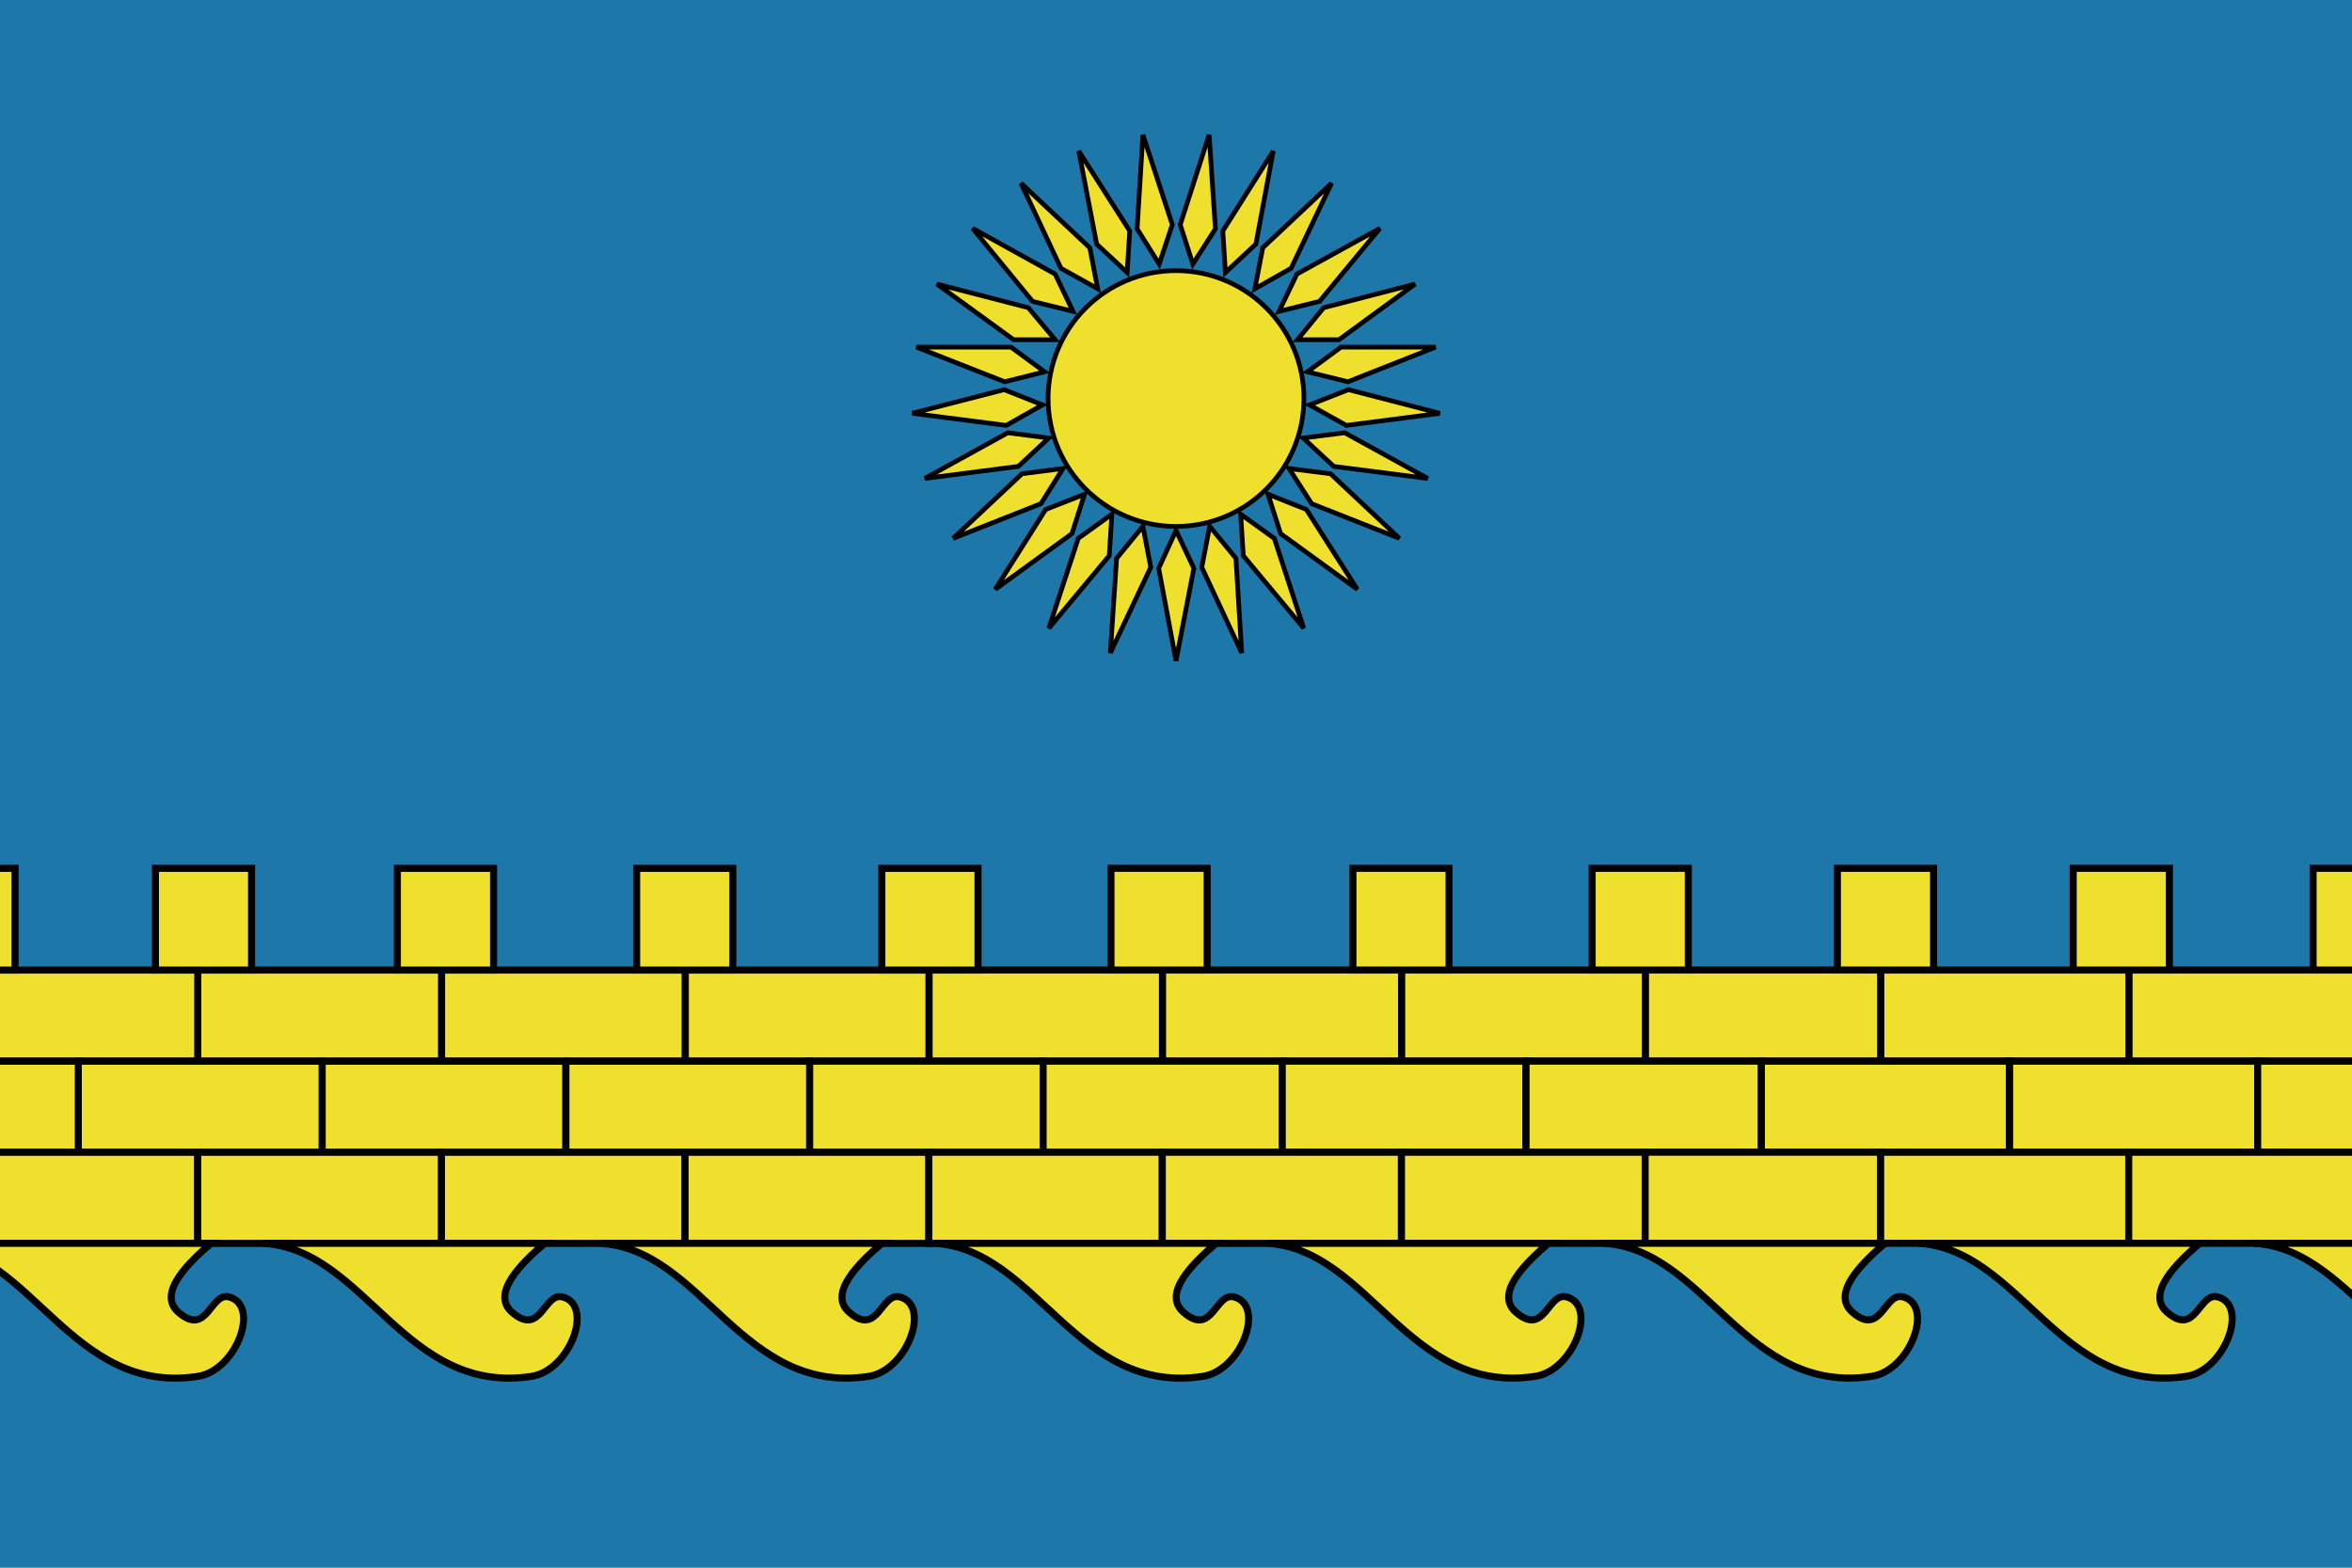
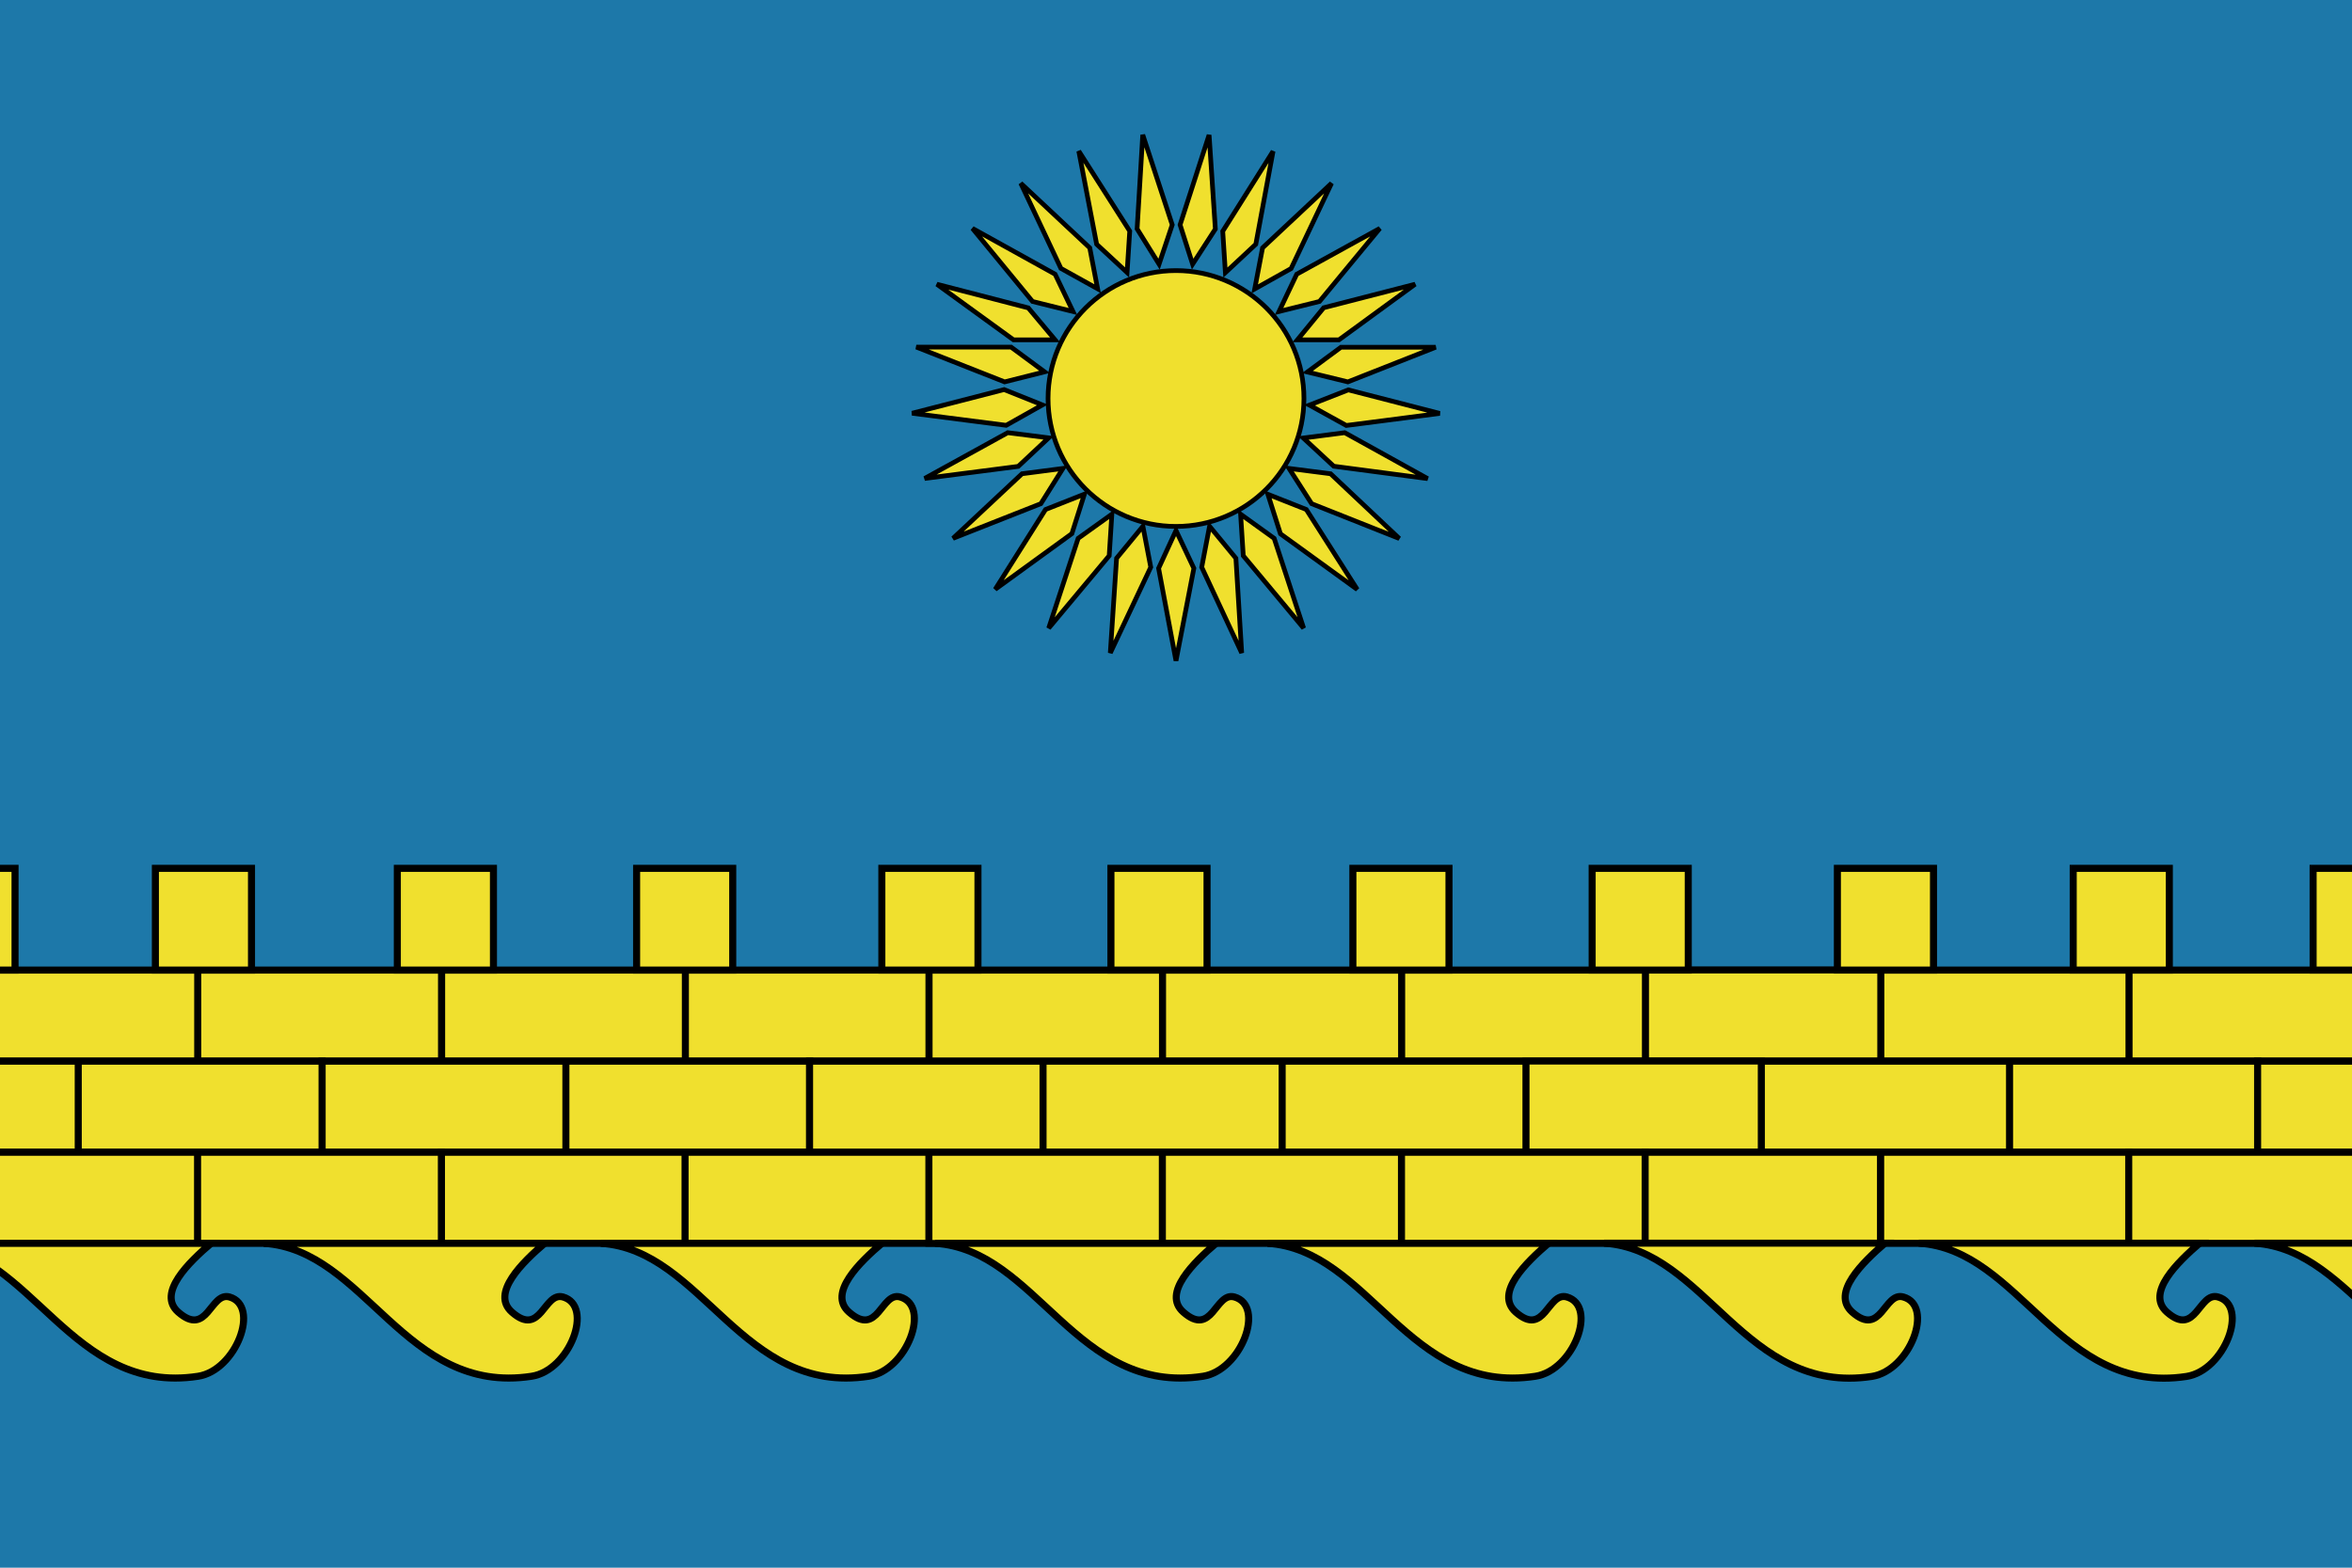
- <svg xmlns="http://www.w3.org/2000/svg" width="1500" height="1e3" enable-background="new 0 0 283.5 355.9" version="1.1" viewBox="0 0 1500 1e3" xml:space="preserve">
-   <g>
-     <rect width="1500" height="1e3" style="fill:#1d78a9" />
-     <path d="m1893.3 816.16h-0.298 0.298-0.298zm312.14-85.86c-0.298 0.596-0.596 0.894-1.192 1.491-8.646-5.366-16.695-8.944-24.148-9.242-2.981-1.789-4.77-5.664-5.963-10.136 10.136 2.385 20.869 8.944 31.303 17.887zm-89.736 82.879c0.298 1.192-0.298 2.981-1.789 3.876 3.577 4.77 7.453 9.54 11.031 14.608 3.577-0.596 7.155-0.894 10.434-1.491l11.329-2.087 15.502-3.279-11.627-13.714-31.005 2.087c-0.596 0.894-1.192 1.192-2.087 1.491l-0.894-1.192zm-23.254 1.491s0 3.279-2.087 4.472c3.279 5.068 6.559 10.136 9.838 15.204 7.155-0.596 14.012-1.491 20.571-2.385-3.279-4.77-6.559-9.838-9.838-14.608-2.385 0-6.559 0.596-6.559-3.578-2.683 0.298-5.664 0.298-8.348 0.596-0.298 0.894-1.192 1.789-2.385 2.087zm-11.329 0.596c-2.981 0-5.963 0.298-8.944 0.298-0.596 0.894-1.491 1.789-2.683 1.789l-0.894-1.491c0.298 0.596 0 3.578-2.683 4.472 2.981 5.366 5.963 10.732 8.944 16.397 7.155-0.596 14.31-0.894 21.167-1.789-2.683-5.068-5.664-10.136-8.348-15.204-2.087-0.298-7.751 0-6.559-4.472zm-113.29 2.087c0.298 2.087-1.192 3.876-3.578 3.876 0.596 5.664 1.192 11.627 1.491 17.291 7.453 0 14.906 0.298 22.359 0.298-0.596-5.963-1.192-11.627-1.789-17.589-2.385 0-5.068-0.894-4.472-3.876h-10.434c-0.596 0.596-1.491 0.894-2.981 0.894v-0.894zm-6.857 3.876c-2.683 0-4.472-1.192-4.174-3.876h-11.031c-0.596 0.298-1.491 0.596-2.385 0.596-0.298 2.087-2.385 2.683-4.472 2.683-0.298 5.664-0.298 11.627-0.298 17.291 7.453 0.298 14.906 0.298 22.359 0.596v-17.291zm32.197-3.876c0.298 2.087-1.192 3.876-3.279 3.876 1.192 5.963 2.385 11.925 3.578 17.589 7.453 0 14.906 0 22.359-0.298-1.192-5.963-2.385-11.627-3.876-17.589-2.385 0-5.366-0.596-4.77-3.876h-10.434c-0.596 0.596-1.491 1.192-2.683 1.192l-0.298-1.192h-0.596zm25.042-0.298c0.298 2.087-1.192 3.876-2.981 3.876 1.789 5.963 3.578 11.627 5.664 17.589 7.453 0 14.906-0.298 22.061-0.596-1.789-5.664-3.876-11.329-5.664-16.993-2.385 0-5.664-0.596-5.068-4.174-3.578 0-6.857 0-10.434 0.298-0.596 0.596-1.491 1.192-2.683 1.192l-0.298-1.192zm25.341-0.596c0.298 0.596-0.298 3.876-2.981 4.174 2.385 5.664 4.77 11.329 7.155 16.993 7.453-0.298 14.608-0.596 21.763-1.192-2.385-5.366-4.77-11.031-7.155-16.397-2.087 0-6.261 0-5.366-4.174-3.279 0-6.559 0.298-9.838 0.298-0.596 0.894-1.789 1.491-2.981 1.491zm-174.4-0.894c-0.298 2.981-3.876 2.981-5.664 2.981-1.789 5.068-3.876 10.434-5.664 15.502 7.155 0.596 14.31 0.894 21.465 1.491 1.789-5.366 3.876-10.732 5.664-16.099-1.789 0-3.279-1.789-2.981-3.578-3.279-0.298-6.559-0.298-9.838-0.596-0.596 0.298-1.789 0.298-2.981 0.298zm-11.329-1.789c0.298 1.491-0.298 3.876 2.683 4.77-2.385 5.068-4.77 10.136-7.155 15.204-7.155-0.596-14.31-0.894-21.167-1.491 2.683-5.664 5.366-11.031 8.049-16.695 2.087 0 5.664 0.596 6.261-2.981h1.192c3.876 0.298 10.434 1.192 10.136 1.192zm35.477 2.683c-0.298 2.683-2.981 2.981-4.77 2.981-1.491 5.366-2.683 11.031-4.174 16.397 7.155 0.298 14.608 0.894 22.061 1.192 1.192-5.366 2.683-10.732 3.876-16.099-2.087 0-3.876-2.087-3.279-4.174-3.876 0-8.049-0.298-11.925-0.298h-1.789zm24.744 0.298v0.298zm0 1.192c-0.298 2.087-2.385 2.683-4.472 2.683-0.596 5.366-1.491 10.732-2.087 16.397 7.453 0.298 14.608 0.596 22.061 0.894 0.596-5.664 1.491-11.329 2.087-17.291-2.087 0-3.578-1.491-3.578-3.578-3.578 0-7.155 0-10.732-0.298-0.894 0.596-1.789 1.192-3.279 1.192zm-83.177-6.559c-1.789-0.596-6.857 0.596-11.627-4.472l-59.029 0.298c0.298 2.385-2.385 4.472-6.559 5.963-21.167 7.155-11.925 10.434 6.857 12.521 18.484 2.087 39.949 4.174 62.904 5.963 3.279-5.664 6.261-11.031 9.54-16.695-2.087-1.192-1.491-3.279-2.087-3.578zm324.66-1.491 11.925 12.521c16.099-4.174 43.824-12.223 53.066-25.042 11.925-16.397 7.453-39.352-6.559-53.066 1.491-5.366-1.789-11.031-6.559-11.031-9.242 0-9.242 16.695 0 16.695 1.491 0 2.981-0.596 4.174-1.789 10.434 12.819 11.925 29.216 2.385 42.334-8.944 11.627-35.477 16.695-58.432 19.378zm-83.773-16.993c14.608 0 13.714-1.192 13.714 4.472 0 0.894-0.894 1.789-1.789 1.789-14.608 0-13.714 1.192-13.714-4.472 0.298-1.192 0.894-1.789 1.789-1.789zm19.974 0c14.608 0 13.714-1.192 13.714 4.472 0 0.894-0.894 1.789-1.789 1.789-14.608 0-13.714 1.192-13.714-4.472 0-1.192 0.596-1.789 1.789-1.789zm19.676 0c14.608 0 13.714-1.192 13.714 4.472 0 0.894-0.894 1.789-1.789 1.789-14.608 0-13.714 1.192-13.714-4.472 0-1.192 0.894-1.789 1.789-1.789zm-181.56-5.664c11.031 0 11.031 11.627 0 11.627-11.329 0-11.329-11.627 0-11.627zm20.869 0c11.031 0 11.031 11.627 0 11.627s-11.031-11.627 0-11.627zm21.167 0c11.031 0 11.031 11.627 0 11.627s-11.031-11.627 0-11.627zm21.167 0c11.031 0 11.031 11.627 0 11.627s-11.031-11.627 0-11.627zm21.167 0c11.031 0 11.031 11.627 0 11.627-11.329 0-11.329-11.627 0-11.627zm20.869 0c11.031 0 11.031 11.627 0 11.627s-11.031-11.627 0-11.627zm21.167 0c11.031 0 11.031 11.627 0 11.627-11.031 0-11.031-11.627 0-11.627zm-231.64 3.578c14.608 0 13.714-1.192 13.714 4.472 0 0.894-0.894 1.789-1.789 1.789-14.608 0-13.714 1.192-13.714-4.472 0-1.192 0.894-1.789 1.789-1.789zm19.676 0c14.608 0 13.714-1.192 13.714 4.472 0 0.894-0.894 1.789-1.789 1.789-14.608 0-13.714 1.192-13.714-4.472 0.298-1.192 0.894-1.789 1.789-1.789zm19.974 0c14.608 0 13.714-1.192 13.714 4.472 0 0.894-0.894 1.789-1.789 1.789-14.608 0-13.714 1.192-13.714-4.472 0-1.192 0.596-1.789 1.789-1.789zm19.676 0c14.608 0 13.714-1.192 13.714 4.472 0 0.894-0.894 1.789-1.789 1.789-14.608 0-13.714 1.192-13.714-4.472 0-1.192 0.894-1.789 1.789-1.789zm19.676 0c14.608 0 13.714-1.192 13.714 4.472 0 0.894-0.894 1.789-1.789 1.789-14.608 0-13.714 1.192-13.714-4.472 0-1.192 0.894-1.789 1.789-1.789zm293.65-51.576c-4.77-4.472-11.627-5.366-17.888-3.578-1.192 5.366 0.894 11.031 2.981 6.559 1.192-2.683 9.54-1.491 14.906-0.298zm1.789-5.664c-3.578-4.174-9.54-6.559-15.801-8.646-5.664-0.596-8.348 0.298-8.049 2.981 0.596 2.683 1.491 4.472 2.683 5.664 3.876-1.491 7.751-2.087 11.329-0.894 2.981 0 5.664 1.491 8.646 3.876 0.298-1.192 0.596-2.087 1.192-2.981zm-49.191 57.836c10.732-0.596 22.061-1.789 31.601-4.472 19.974-5.068 32.198-13.117 31.303-34.284 1.192 3.279 1.789 6.559 1.789 9.838 0 33.092-39.65 35.775-64.991 36.371-3.279 0-3.279-7.155 0.298-7.453zm-367.89-1.789h26.831c3.279 0 5.962 3.279 5.962 6.857l0.298 3.578h-22.061c-3.876 0-9.54-3.876-11.329-8.049zm354.47-132.37 13.416 5.366c5.068 0.894 5.366-1.789 0.894-5.068-3.279-2.087-19.676-8.348-28.024-11.627-3.876-1.491-7.453-2.981-11.329-4.472-45.613-16.695-91.524-24.744-140.12-26.533l-0.298-6.261h-5.068v6.261c-33.39 0.596-65.289 4.77-96.89 15.801-38.756 13.416-73.935 30.707-110.9 47.7l-33.986 16.993c-1.192 1.192-0.894 5.068 5.366 2.087l11.627-6.261c2.981-1.789 7.751-2.981 10.732-3.578l11.925-5.963c9.838-4.472 28.918-12.223 34.88-15.801 11.031-5.963 28.024-12.819 42.93-18.484 10.732-4.174 20.869-7.751 31.601-11.329 6.261-2.087 11.925-3.876 18.186-5.664 26.831-7.155 46.806-9.242 75.426-9.54-0.596 19.974-0.596 37.266-0.298 56.942 0 3.279 0.298 6.261 0.298 9.54v96.294l5.963-2.981-0.894-96.294c0-2.981 0-5.664-0.298-8.348l-0.596-54.557 2.981-0.298c11.925 0 24.148 0.596 35.775 1.789 5.068 0.596 9.838 1.192 14.906 1.789 13.714 2.087 27.129 4.77 40.843 8.348 2.683 0.596 5.068 1.491 7.751 2.087 11.925 3.578 24.446 7.453 37.564 12.223 4.472 1.789 9.242 3.578 13.714 5.366z" clip-rule="evenodd" display="none" fill="#ca7430" fill-rule="evenodd" style="stroke-width:2.981" />
-     <g style="fill:#f0e02e;stroke-width:4.5;stroke:#000">
-       <rect x="281.59" y="618.79" width="155.48" height="58.114" style="fill:#f0e02e;stroke-dashoffset:91.011;stroke-width:4.5;stroke:#000" />
-       <rect x="437.07" y="618.79" width="155.48" height="58.114" style="fill:#f0e02e;stroke-dashoffset:91.011;stroke-width:4.5;stroke:#000" />
-       <rect x="592.53" y="618.76" width="148.86" height="58.166" style="fill:#f0e02e;stroke-dashoffset:91.011;stroke-width:4.5;stroke:#000" />
-       <rect x="741.42" y="618.76" width="152.52" height="58.137" style="fill:#f0e02e;stroke-dashoffset:91.011;stroke-width:4.5;stroke:#000" />
-       <rect x="893.94" y="618.76" width="155.48" height="58.114" style="fill:#f0e02e;stroke-dashoffset:91.011;stroke-width:4.5;stroke:#000" />
-       <rect x="1049.4" y="618.74" width="150.09" height="58.157" style="fill:#f0e02e;stroke-dashoffset:91.011;stroke-width:4.5;stroke:#000" />
-       <rect x="1199.5" y="618.77" width="158.25" height="58.092" style="fill:#f0e02e;stroke-dashoffset:91.011;stroke-width:4.5;stroke:#000" />
-       <rect x="1357.8" y="618.77" width="158.25" height="58.092" style="fill:#f0e02e;stroke-dashoffset:91.011;stroke-width:4.5;stroke:#000" />
-       <rect x="126.11" y="618.79" width="155.48" height="58.114" style="fill:#f0e02e;stroke-dashoffset:91.011;stroke-width:4.5;stroke:#000" />
-       <rect x="-29.369" y="618.79" width="155.48" height="58.114" style="fill:#f0e02e;stroke-dashoffset:91.011;stroke-width:4.5;stroke:#000" />
-     </g>
-     <g transform="translate(-76.162 58.137)" style="fill:#f0e02e;stroke-width:4.5;stroke:#000">
-       <rect x="281.59" y="618.79" width="155.48" height="58.114" style="fill:#f0e02e;stroke-dashoffset:91.011;stroke-width:4.5;stroke:#000" />
-       <rect x="437.07" y="618.79" width="155.48" height="58.114" style="fill:#f0e02e;stroke-dashoffset:91.011;stroke-width:4.5;stroke:#000" />
-       <rect x="592.53" y="618.76" width="148.86" height="58.166" style="fill:#f0e02e;stroke-dashoffset:91.011;stroke-width:4.5;stroke:#000" />
-       <rect x="741.42" y="618.76" width="152.52" height="58.137" style="fill:#f0e02e;stroke-dashoffset:91.011;stroke-width:4.5;stroke:#000" />
-       <rect x="893.94" y="618.76" width="155.48" height="58.114" style="fill:#f0e02e;stroke-dashoffset:91.011;stroke-width:4.5;stroke:#000" />
-       <rect x="1049.4" y="618.74" width="150.09" height="58.157" style="fill:#f0e02e;stroke-dashoffset:91.011;stroke-width:4.5;stroke:#000" />
-       <rect x="1199.5" y="618.77" width="158.25" height="58.092" style="fill:#f0e02e;stroke-dashoffset:91.011;stroke-width:4.5;stroke:#000" />
-       <rect x="1357.8" y="618.77" width="158.25" height="58.092" style="fill:#f0e02e;stroke-dashoffset:91.011;stroke-width:4.5;stroke:#000" />
-       <rect x="126.11" y="618.79" width="155.48" height="58.114" style="fill:#f0e02e;stroke-dashoffset:91.011;stroke-width:4.5;stroke:#000" />
-       <rect x="-29.369" y="618.79" width="155.48" height="58.114" style="fill:#f0e02e;stroke-dashoffset:91.011;stroke-width:4.5;stroke:#000" />
-       <rect x="1516" y="618.77" width="158.25" height="58.092" style="fill:#f0e02e;stroke-dashoffset:91.011;stroke-width:4.5;stroke:#000" />
-     </g>
-     <rect x="281.44" y="735.02" width="155.48" height="58.114" style="fill:#f0e02e;stroke-dashoffset:91.011;stroke-width:4.5;stroke:#000" />
-     <rect x="436.92" y="735.02" width="155.48" height="58.114" style="fill:#f0e02e;stroke-dashoffset:91.011;stroke-width:4.5;stroke:#000" />
-     <rect x="592.37" y="734.99" width="148.86" height="58.166" style="fill:#f0e02e;stroke-dashoffset:91.011;stroke-width:4.5;stroke:#000" />
-     <rect x="741.26" y="734.99" width="152.52" height="58.137" style="fill:#f0e02e;stroke-dashoffset:91.011;stroke-width:4.5;stroke:#000" />
-     <rect x="893.79" y="734.99" width="155.48" height="58.114" style="fill:#f0e02e;stroke-dashoffset:91.011;stroke-width:4.5;stroke:#000" />
-     <rect x="1049.2" y="734.97" width="150.09" height="58.157" style="fill:#f0e02e;stroke-dashoffset:91.011;stroke-width:4.5;stroke:#000" />
-     <rect x="1199.4" y="735" width="158.25" height="58.092" style="fill:#f0e02e;stroke-dashoffset:91.011;stroke-width:4.5;stroke:#000" />
-     <rect x="1357.6" y="735" width="158.25" height="58.092" style="fill:#f0e02e;stroke-dashoffset:91.011;stroke-width:4.5;stroke:#000" />
-     <rect x="125.96" y="735.02" width="155.48" height="58.114" style="fill:#f0e02e;stroke-dashoffset:91.011;stroke-width:4.5;stroke:#000" />
-     <rect x="-29.523" y="735.02" width="155.48" height="58.114" style="fill:#f0e02e;stroke-dashoffset:91.011;stroke-width:4.5;stroke:#000" />
-     <rect x="99.116" y="553.9" width="61.332" height="64.889" style="fill:#f0e02e;stroke-dashoffset:91.011;stroke-width:4.5;stroke:#000" />
-     <rect x="253.43" y="553.9" width="61.332" height="64.889" style="fill:#f0e02e;stroke-dashoffset:91.011;stroke-width:4.5;stroke:#000" />
-     <rect x="406.02" y="553.9" width="61.332" height="64.889" style="fill:#f0e02e;stroke-dashoffset:91.011;stroke-width:4.5;stroke:#000" />
-     <rect x="562.4" y="553.9" width="61.332" height="64.889" style="fill:#f0e02e;stroke-dashoffset:91.011;stroke-width:4.5;stroke:#000" />
-     <rect x="708.52" y="553.88" width="61.332" height="64.889" style="fill:#f0e02e;stroke-dashoffset:91.011;stroke-width:4.5;stroke:#000" />
-     <rect x="862.83" y="553.88" width="61.332" height="64.889" style="fill:#f0e02e;stroke-dashoffset:91.011;stroke-width:4.5;stroke:#000" />
-     <rect x="1015.4" y="553.88" width="61.332" height="64.889" style="fill:#f0e02e;stroke-dashoffset:91.011;stroke-width:4.5;stroke:#000" />
-     <rect x="1171.8" y="553.88" width="61.332" height="64.889" style="fill:#f0e02e;stroke-dashoffset:91.011;stroke-width:4.5;stroke:#000" />
-     <rect x="1322.2" y="553.88" width="61.332" height="64.889" style="fill:#f0e02e;stroke-dashoffset:91.011;stroke-width:4.5;stroke:#000" />
-     <rect x="1475.2" y="553.88" width="61.332" height="64.889" style="fill:#f0e02e;stroke-dashoffset:91.011;stroke-width:4.5;stroke:#000" />
-     <rect x="-51.733" y="553.9" width="61.332" height="64.889" style="fill:#f0e02e;stroke-dashoffset:91.011;stroke-width:4.5;stroke:#000" />
-     <g transform="translate(5.6414)" style="fill:#f0e02e;stroke-width:3;stroke:#000">
-       <g clip-rule="evenodd" fill="#f0e02e" fill-rule="evenodd">
-         <polygon transform="matrix(3.3519 0 0 3.3519 269.4 43.422)" points="116.3 64.1 109 61.2 91.5 65.7 109.4 68" style="fill:#f0e02e;stroke-width:.895;stroke:#000" />
-         <polygon transform="matrix(3.3519 0 0 3.3519 269.4 43.422)" points="117.5 70.4 109.7 69.4 93.9 78.1 111.7 75.8" style="fill:#f0e02e;stroke-width:.895;stroke:#000" />
-         <polygon transform="matrix(3.3519 0 0 3.3519 269.4 43.422)" points="99.3 89.5 116 82.9 120.2 76.2 112.4 77.2" style="fill:#f0e02e;stroke-width:.895;stroke:#000" />
-         <polygon transform="matrix(3.3519 0 0 3.3519 269.4 43.422)" points="107.3 99.2 121.9 88.6 124.3 81.1 116.9 84" style="fill:#f0e02e;stroke-width:.895;stroke:#000" />
-         <polygon transform="matrix(3.3519 0 0 3.3519 269.4 43.422)" points="117.5 106.6 129 92.8 129.5 84.9 123.1 89.5" style="fill:#f0e02e;stroke-width:.895;stroke:#000" />
-         <polygon transform="matrix(3.3519 0 0 3.3519 269.4 43.422)" points="129.2 111.3 136.9 95 135.4 87.2 130.4 93.3" style="fill:#f0e02e;stroke-width:.895;stroke:#000" />
-         <polygon transform="matrix(3.3519 0 0 3.3519 269.4 43.422)" points="141.7 112.8 145.1 95.2 141.7 88 138.4 95.2" style="fill:#f0e02e;stroke-width:.895;stroke:#000" />
-         <polygon transform="matrix(3.3519 0 0 3.3519 269.4 43.422)" points="154.2 111.3 153.1 93.3 148.1 87.2 146.6 95" style="fill:#f0e02e;stroke-width:.895;stroke:#000" />
-         <polygon transform="matrix(3.3519 0 0 3.3519 269.4 43.422)" points="166 106.6 160.4 89.5 154 84.9 154.5 92.8" style="fill:#f0e02e;stroke-width:.895;stroke:#000" />
-         <polygon transform="matrix(3.3519 0 0 3.3519 269.4 43.422)" points="176.2 99.2 166.5 84 159.2 81.1 161.6 88.6" style="fill:#f0e02e;stroke-width:.895;stroke:#000" />
-         <polygon transform="matrix(3.3519 0 0 3.3519 269.4 43.422)" points="184.2 89.5 171.1 77.2 163.2 76.2 167.5 82.9" style="fill:#f0e02e;stroke-width:.895;stroke:#000" />
-         <polygon transform="matrix(3.3519 0 0 3.3519 269.4 43.422)" points="189.6 78.1 173.8 69.4 165.9 70.4 171.7 75.8" style="fill:#f0e02e;stroke-width:.895;stroke:#000" />
-         <polygon transform="matrix(3.3519 0 0 3.3519 269.4 43.422)" points="172.7 51.7 187.2 41.1 169.8 45.6 164.8 51.7" style="fill:#f0e02e;stroke-width:.895;stroke:#000" />
-         <polygon transform="matrix(3.3519 0 0 3.3519 269.4 43.422)" points="156.9 33.5 160.2 15.8 150.6 31 151.1 38.9" style="fill:#f0e02e;stroke-width:.895;stroke:#000" />
-         <polygon transform="matrix(3.3519 0 0 3.3519 269.4 43.422)" points="132.9 31 123.2 15.8 126.6 33.5 132.4 38.9" style="fill:#f0e02e;stroke-width:.895;stroke:#000" />
-         <polygon transform="matrix(3.3519 0 0 3.3519 269.4 43.422)" points="113.6 45.6 96.2 41.1 110.8 51.7 118.7 51.7" style="fill:#f0e02e;stroke-width:.895;stroke:#000" />
-         <polygon transform="matrix(3.3519 0 0 3.3519 269.4 43.422)" points="110.3 53.1 92.3 53.1 109.1 59.7 116.7 57.8" style="fill:#f0e02e;stroke-width:.895;stroke:#000" />
-         <polygon transform="matrix(3.3519 0 0 3.3519 269.4 43.422)" points="122.1 46.3 118.7 39.2 103 30.5 114.4 44.4" style="fill:#f0e02e;stroke-width:.895;stroke:#000" />
-         <polygon transform="matrix(3.3519 0 0 3.3519 269.4 43.422)" points="125.3 34.2 112.2 21.9 119.8 38.1 126.8 42" style="fill:#f0e02e;stroke-width:.895;stroke:#000" />
-         <polygon transform="matrix(3.3519 0 0 3.3519 269.4 43.422)" points="138.5 37.3 141 29.8 135.4 12.7 134.3 30.6" style="fill:#f0e02e;stroke-width:.895;stroke:#000" />
-         <polygon transform="matrix(3.3519 0 0 3.3519 269.4 43.422)" points="149.2 30.6 148 12.7 142.5 29.8 144.9 37.3" style="fill:#f0e02e;stroke-width:.895;stroke:#000" />
-         <polygon transform="matrix(3.3519 0 0 3.3519 269.4 43.422)" points="156.7 42 163.6 38.1 171.3 21.9 158.2 34.2" style="fill:#f0e02e;stroke-width:.895;stroke:#000" />
-         <polygon transform="matrix(3.3519 0 0 3.3519 269.4 43.422)" points="169 44.4 180.5 30.5 164.7 39.2 161.3 46.3" style="fill:#f0e02e;stroke-width:.895;stroke:#000" />
-         <polygon transform="matrix(3.3519 0 0 3.3519 269.4 43.422)" points="166.7 57.8 174.4 59.7 191.1 53.1 173.1 53.1" style="fill:#f0e02e;stroke-width:.895;stroke:#000" />
-         <polygon transform="matrix(3.3519 0 0 3.3519 269.4 43.422)" points="174.1 68 191.9 65.7 174.5 61.2 167.1 64.1" style="fill:#f0e02e;stroke-width:.895;stroke:#000" />
-       </g>
-       <circle cx="744.36" cy="254.22" r="81.581" style="fill:#f0e02e;stroke-dashoffset:91.011;stroke-width:3;stroke:#000" />
-     </g>
-     <path d="m168.19 793.13c64.966 3.945 89.829 97.212 170.81 84.819 24.36-3.728 39.909-45.113 19.984-50.628-12.165-3.367-13.929 25.964-32.487 9.689-13.835-12.133 6.983-32.058 20.819-43.88z" style="fill:#f0e02e;mix-blend-mode:normal;stroke-dashoffset:91.011;stroke-width:4.5;stroke:#000" />
-     <path d="m383.23 793.13c64.966 3.945 89.829 97.212 170.81 84.819 24.36-3.728 39.909-45.113 19.984-50.628-12.165-3.367-13.929 25.964-32.487 9.689-13.835-12.133 6.983-32.058 20.819-43.88z" style="fill:#f0e02e;mix-blend-mode:normal;stroke-dashoffset:91.011;stroke-width:4.5;stroke:#000" />
-     <path d="m596.4 793.13c64.966 3.945 89.829 97.212 170.81 84.819 24.36-3.728 39.909-45.113 19.984-50.628-12.165-3.367-13.929 25.964-32.487 9.689-13.835-12.133 6.983-32.058 20.819-43.88z" style="fill:#f0e02e;mix-blend-mode:normal;stroke-dashoffset:91.011;stroke-width:4.5;stroke:#000" />
-     <path d="m808.41 793.1c64.966 3.945 89.829 97.212 170.81 84.819 24.36-3.728 39.909-45.113 19.984-50.628-12.165-3.367-13.929 25.964-32.487 9.689-13.835-12.133 6.983-32.058 20.819-43.88z" style="fill:#f0e02e;mix-blend-mode:normal;stroke-dashoffset:91.011;stroke-width:4.5;stroke:#000" />
-     <path d="m1023 793.09c64.966 3.945 89.829 97.212 170.81 84.819 24.36-3.728 39.909-45.113 19.984-50.628-12.165-3.367-13.929 25.964-32.488 9.689-13.836-12.133 6.983-32.058 20.819-43.88z" style="fill:#f0e02e;mix-blend-mode:normal;stroke-dashoffset:91.011;stroke-width:4.5;stroke:#000" />
-     <path d="m1223.7 793.09c64.966 3.945 89.829 97.212 170.81 84.819 24.36-3.728 39.909-45.113 19.984-50.628-12.165-3.367-13.929 25.964-32.488 9.689-13.836-12.133 6.983-32.058 20.819-43.88z" style="fill:#f0e02e;mix-blend-mode:normal;stroke-dashoffset:91.011;stroke-width:4.5;stroke:#000" />
-     <path d="m1437.8 793.09c64.966 3.945 89.829 97.212 170.81 84.819 24.36-3.728 39.909-45.113 19.984-50.628-12.165-3.367-13.929 25.964-32.488 9.689-13.836-12.133 6.983-32.058 20.819-43.88z" style="fill:#f0e02e;mix-blend-mode:normal;stroke-dashoffset:91.011;stroke-width:4.5;stroke:#000" />
-     <path d="m-44.559 793.13c64.966 3.945 89.829 97.212 170.81 84.819 24.36-3.728 39.909-45.113 19.984-50.628-12.165-3.367-13.929 25.964-32.487 9.689-13.835-12.133 6.983-32.058 20.819-43.88z" style="fill:#f0e02e;mix-blend-mode:normal;stroke-dashoffset:91.011;stroke-width:4.5;stroke:#000" />
+ <svg xmlns="http://www.w3.org/2000/svg" xmlns:xlink="http://www.w3.org/1999/xlink" xml:space="preserve" viewBox="0 0 1500 1000">
+   <defs>
+     <path id="a" fill="#f0e02e" stroke="#000" d="M281.6 618.8h155.5v58.1H281.6zm155.5 0h155.5v58.1H437.1z" />
+     <path id="b" fill="#f0e02e" stroke="#000" d="M592.5 618.8h148.9V677H592.5zm148.9 0h152.5v58.1H741.4zm152.5 0h155.5v58.1H893.9zm155.5-.1h150.1v58.2h-150.1zm150.1.1h158.3v58.1h-158.3zm158.3 0h158.3v58.1h-158.3zm-1231.7 0h155.5v58.1H126.1zm-155.5 0h155.5v58.1H-29.4z" />
+   </defs>
+   <path fill="#1d78a9" d="M0 0h1500v1000H0z" />
+   <g fill="#f0e02e" stroke="#000" stroke-dashoffset="91" stroke-width="4.5">
+     <use xlink:href="#a" />
+     <use xlink:href="#b" />
  </g>
+   <g fill="#f0e02e" stroke="#000" stroke-dashoffset="91" stroke-width="4.5" transform="translate(-76.2 58.1)">
+     <use xlink:href="#a" />
+     <use xlink:href="#b" />
+     <path d="M1516 618.8h158.3v58.1H1516z" />
+   </g>
+   <path fill="#f0e02e" stroke="#000" stroke-dashoffset="91" stroke-width="4.5" d="M281.4 735h155.5v58.1H281.4zm155.5 0h155.5v58.1H436.9zm155.5 0h148.9v58.2H592.4zm148.9 0h152.5v58.1H741.3zm152.5 0h155.5v58.1H893.8z" />
+   <path fill="#f0e02e" stroke="#000" stroke-dashoffset="91" stroke-width="4.5" d="M1049.2 735h150.1v58.2h-150.1zm150.2 0h158.3v58.1h-158.3z" />
+   <path fill="#f0e02e" stroke="#000" stroke-dashoffset="91" stroke-width="4.5" d="M1357.6 735h158.3v58.1h-158.3zM126 735h155.5v58.1H126zm-155.5 0H126v58.1H-29.5zM99.1 553.9h61.3v64.9H99.1zm154.3 0h61.3v64.9h-61.3zm152.6 0h61.3v64.9H406zm156.4 0h61.3v64.9h-61.3zm146.1 0h61.3v64.9h-61.3zm154.3 0h61.3v64.9h-61.3zm152.6 0h61.3v64.9h-61.3zm156.4 0h61.3v64.9h-61.3zm150.4 0h61.3v64.9h-61.3zm153 0h61.3v64.9h-61.3zm-1526.9 0H9.6v64.9h-61.3z" />
+   <g fill="#f0e02e" stroke="#000" stroke-width="3" transform="translate(5.6)">
+     <path fill-rule="evenodd" d="m659.2 258.3-24.4-9.8-58.7 15.1 60 7.7zm4 21-26.1-3.3-53 29.2 59.7-7.7zm-61 64.1 56-22.1 14.1-22.5-26.1 3.4zm26.9 32.5 48.9-35.5 8-25.2-24.8 9.8zm34.1 24.8 38.6-46.2 1.7-26.5-21.5 15.4zm39.3 15.8 25.8-54.7-5-26.1-16.8 20.4zm41.9 5 11.4-59-11.4-24.1-11.1 24.1zm41.9-5-3.7-60.4-16.8-20.4-5 26.1zm39.5-15.8L807 343.4 785.6 328l1.7 26.5zM860 376l-32.5-51-24.5-9.7 8 25.2zm26.8-32.5L843 302.2l-26.5-3.4 14.4 22.5zm18.1-38.2L852 276l-26.4 3.4 19.4 18zm-56.6-88.5 48.6-35.5-58.3 15-16.8 20.5zm-53-61 11-59.3-32.1 51 1.7 26.4zm-80.4-8.4-32.5-51 11.4 59.4 19.4 18zm-64.7 49-58.3-15.1 48.9 35.5h26.5zm-11 25h-60.4l56.3 22.2 25.5-6.4zm39.5-22.7-11.4-23.8-52.7-29.2 38.3 46.6zm10.7-40.6-44-41.2 25.6 54.3 23.4 13zm44.2 10.4 8.4-25.1L723.2 86l-3.6 60zm35.9-22.4-4-60-18.5 57.3 8 25.1zm25.1 38.2 23.2-13 25.8-54.4-44 41.2zm41.3 8 38.5-46.6-53 29.2-11.3 23.8zm-7.7 45 25.8 6.3 56-22.1h-60.4zm24.8 34.1 59.6-7.7-58.3-15-24.8 9.7z" clip-rule="evenodd" />
+     <circle cx="744.4" cy="254.2" r="81.6" stroke-dashoffset="91" />
+   </g>
+   <path fill="#f0e02e" stroke="#000" stroke-dashoffset="91" stroke-width="4.5" d="M168.2 793.1c65 4 89.8 97.2 170.8 84.8 24.4-3.7 40-45 20-50.6-12.2-3.3-14 26-32.5 9.7-13.8-12.1 7-32 20.8-43.9zm215 0c65 4 89.9 97.2 170.8 84.8 24.4-3.7 40-45 20-50.6-12.1-3.3-13.9 26-32.5 9.7-13.8-12.1 7-32 20.9-43.9zm213.2 0c65 4 89.8 97.2 170.8 84.8 24.4-3.7 40-45 20-50.6-12.2-3.3-14 26-32.5 9.7-13.8-12.1 7-32 20.8-43.9zm212 0c65 4 89.8 97.2 170.8 84.8 24.4-3.7 40-45 20-50.6-12.2-3.4-14 26-32.5 9.7-13.8-12.2 7-32 20.8-43.9zm214.6-.1c65 4 89.8 97.3 170.8 85 24.4-3.8 40-45.2 20-50.7-12.2-3.4-14 26-32.5 9.7-13.8-12.2 7-32 20.8-44zm200.7 0c65 4 89.8 97.3 170.8 85 24.4-3.8 40-45.2 20-50.7-12.2-3.4-14 26-32.5 9.7-13.8-12.2 7-32 20.8-44zm214.1 0c65 4 89.8 97.3 170.8 85 24.4-3.8 40-45.2 20-50.7-12.2-3.4-14 26-32.5 9.7-13.8-12.2 7-32 20.8-44zm-1482.4.1c65 4 89.9 97.2 170.9 84.8 24.3-3.7 39.9-45 20-50.6-12.2-3.3-14 26-32.6 9.7-13.8-12.1 7-32 20.9-43.9z" style="mix-blend-mode:normal" />
</svg>
